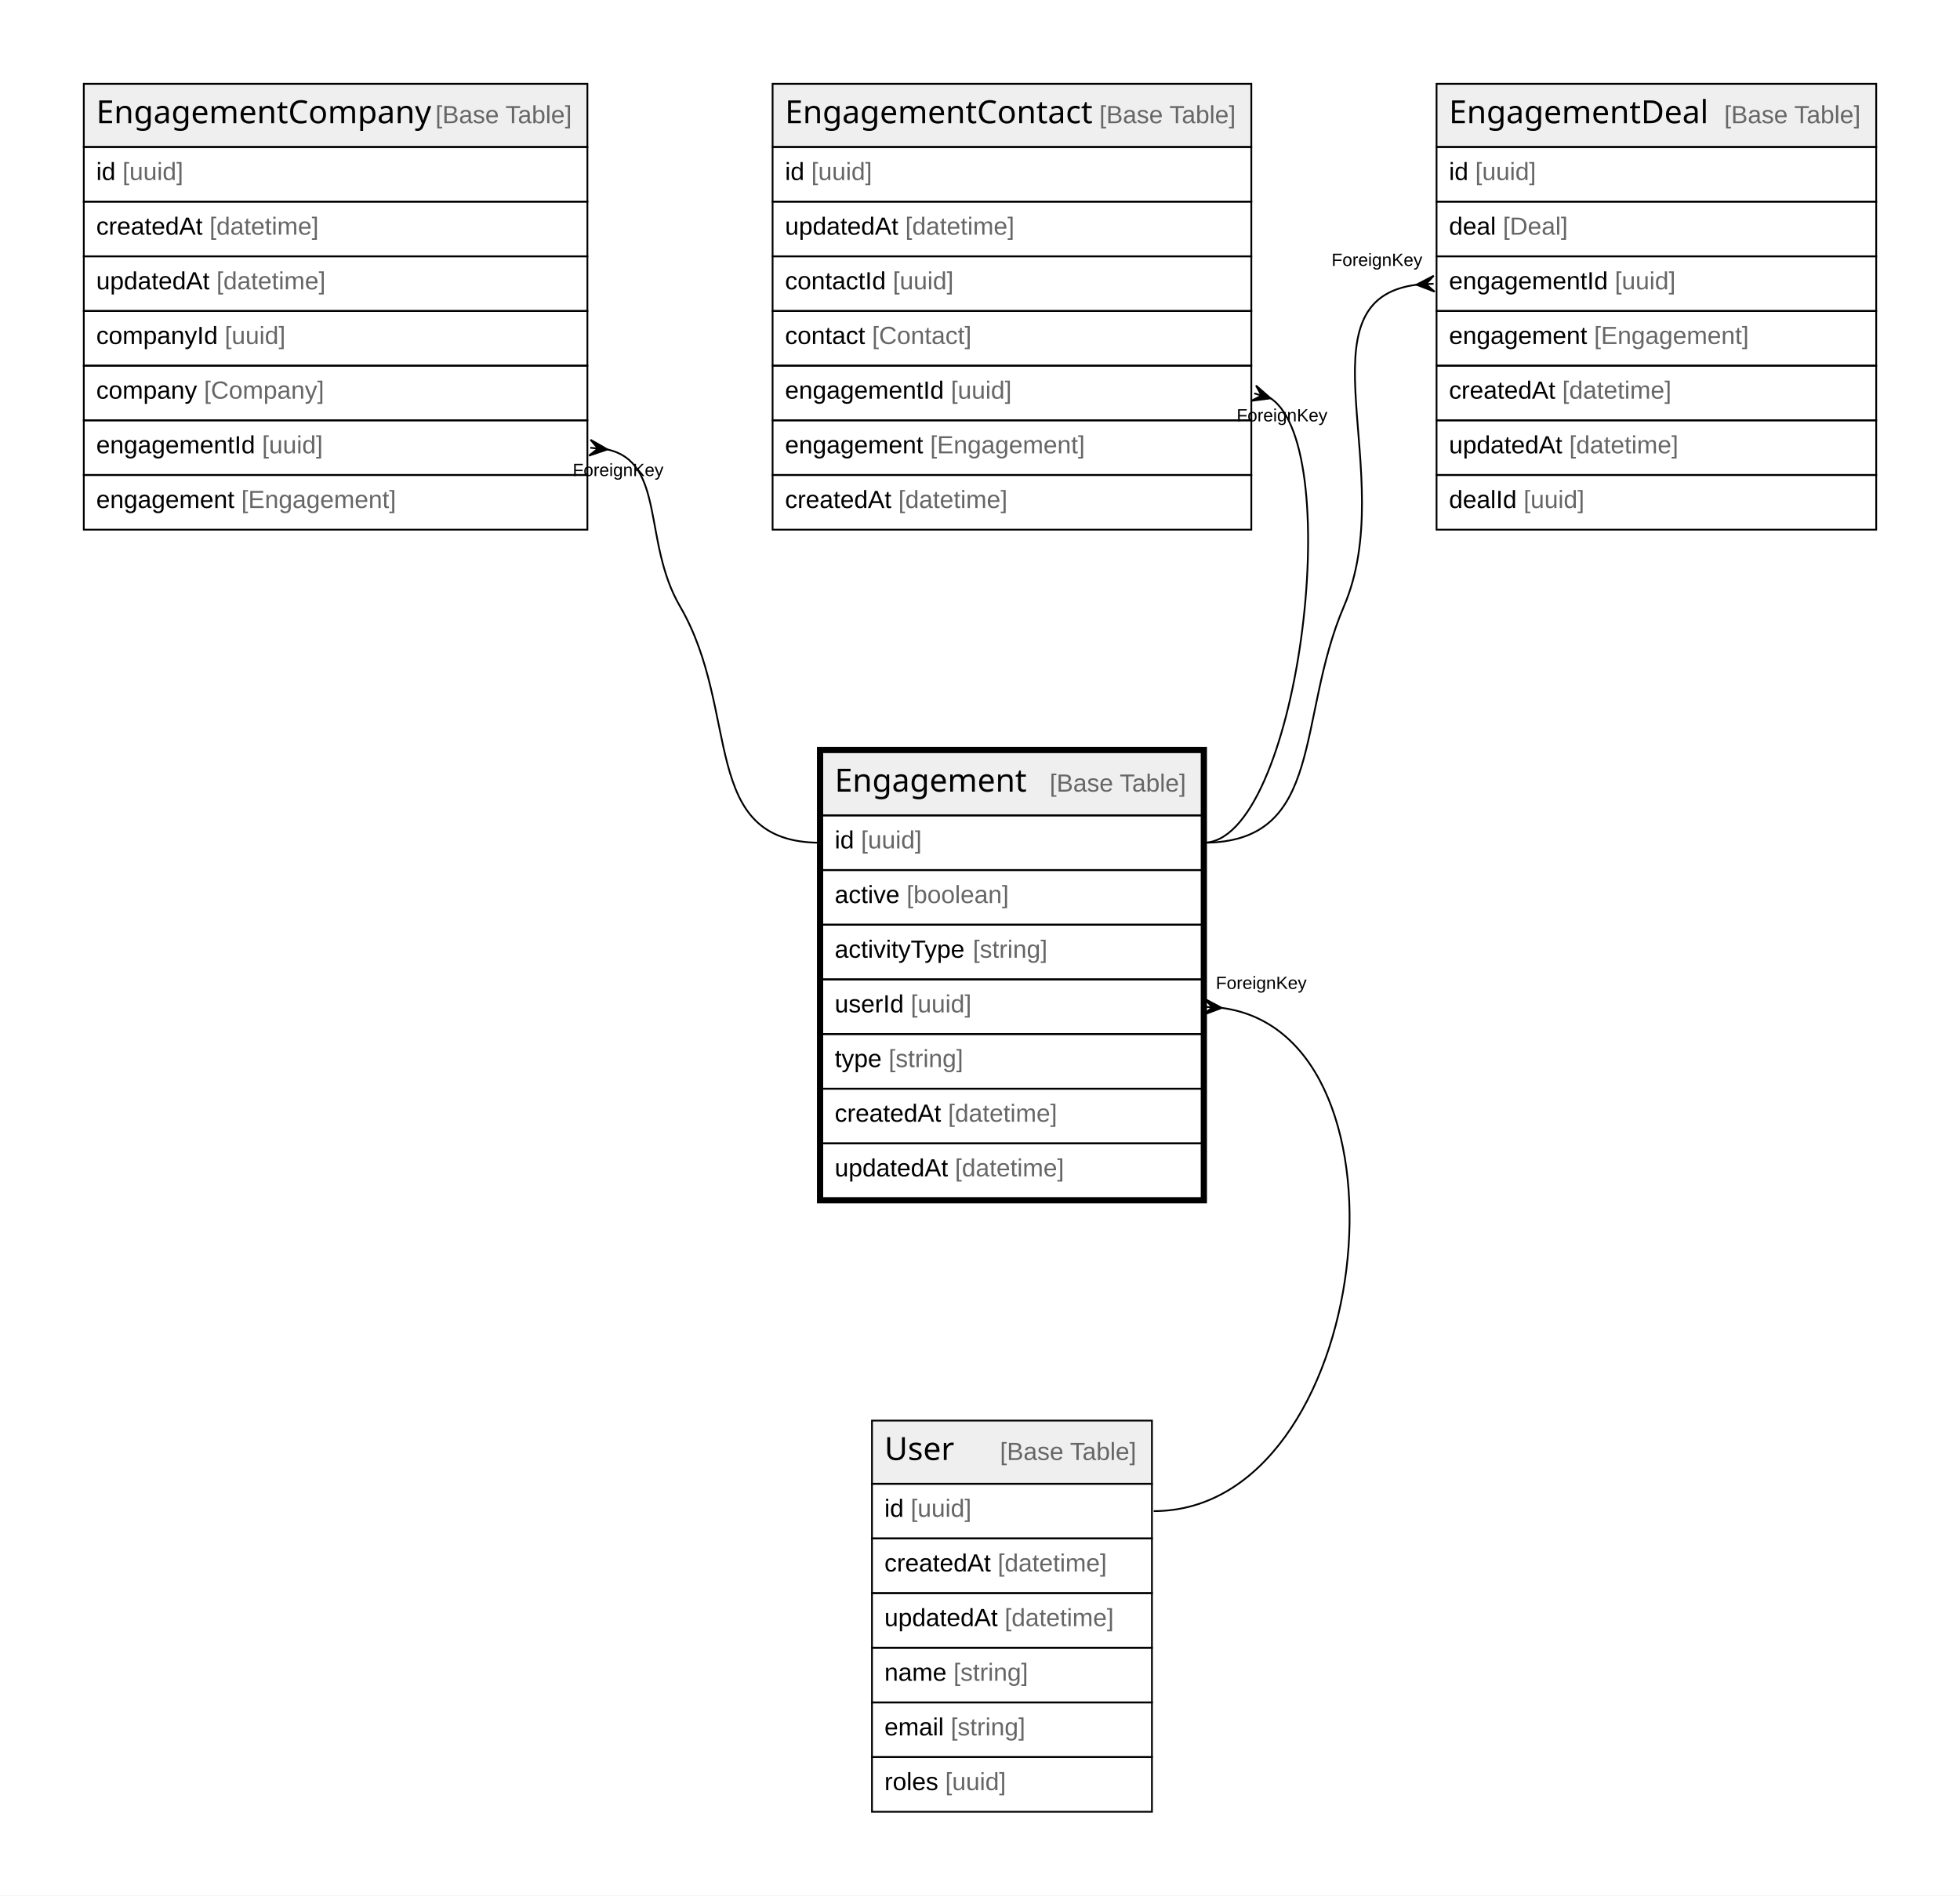
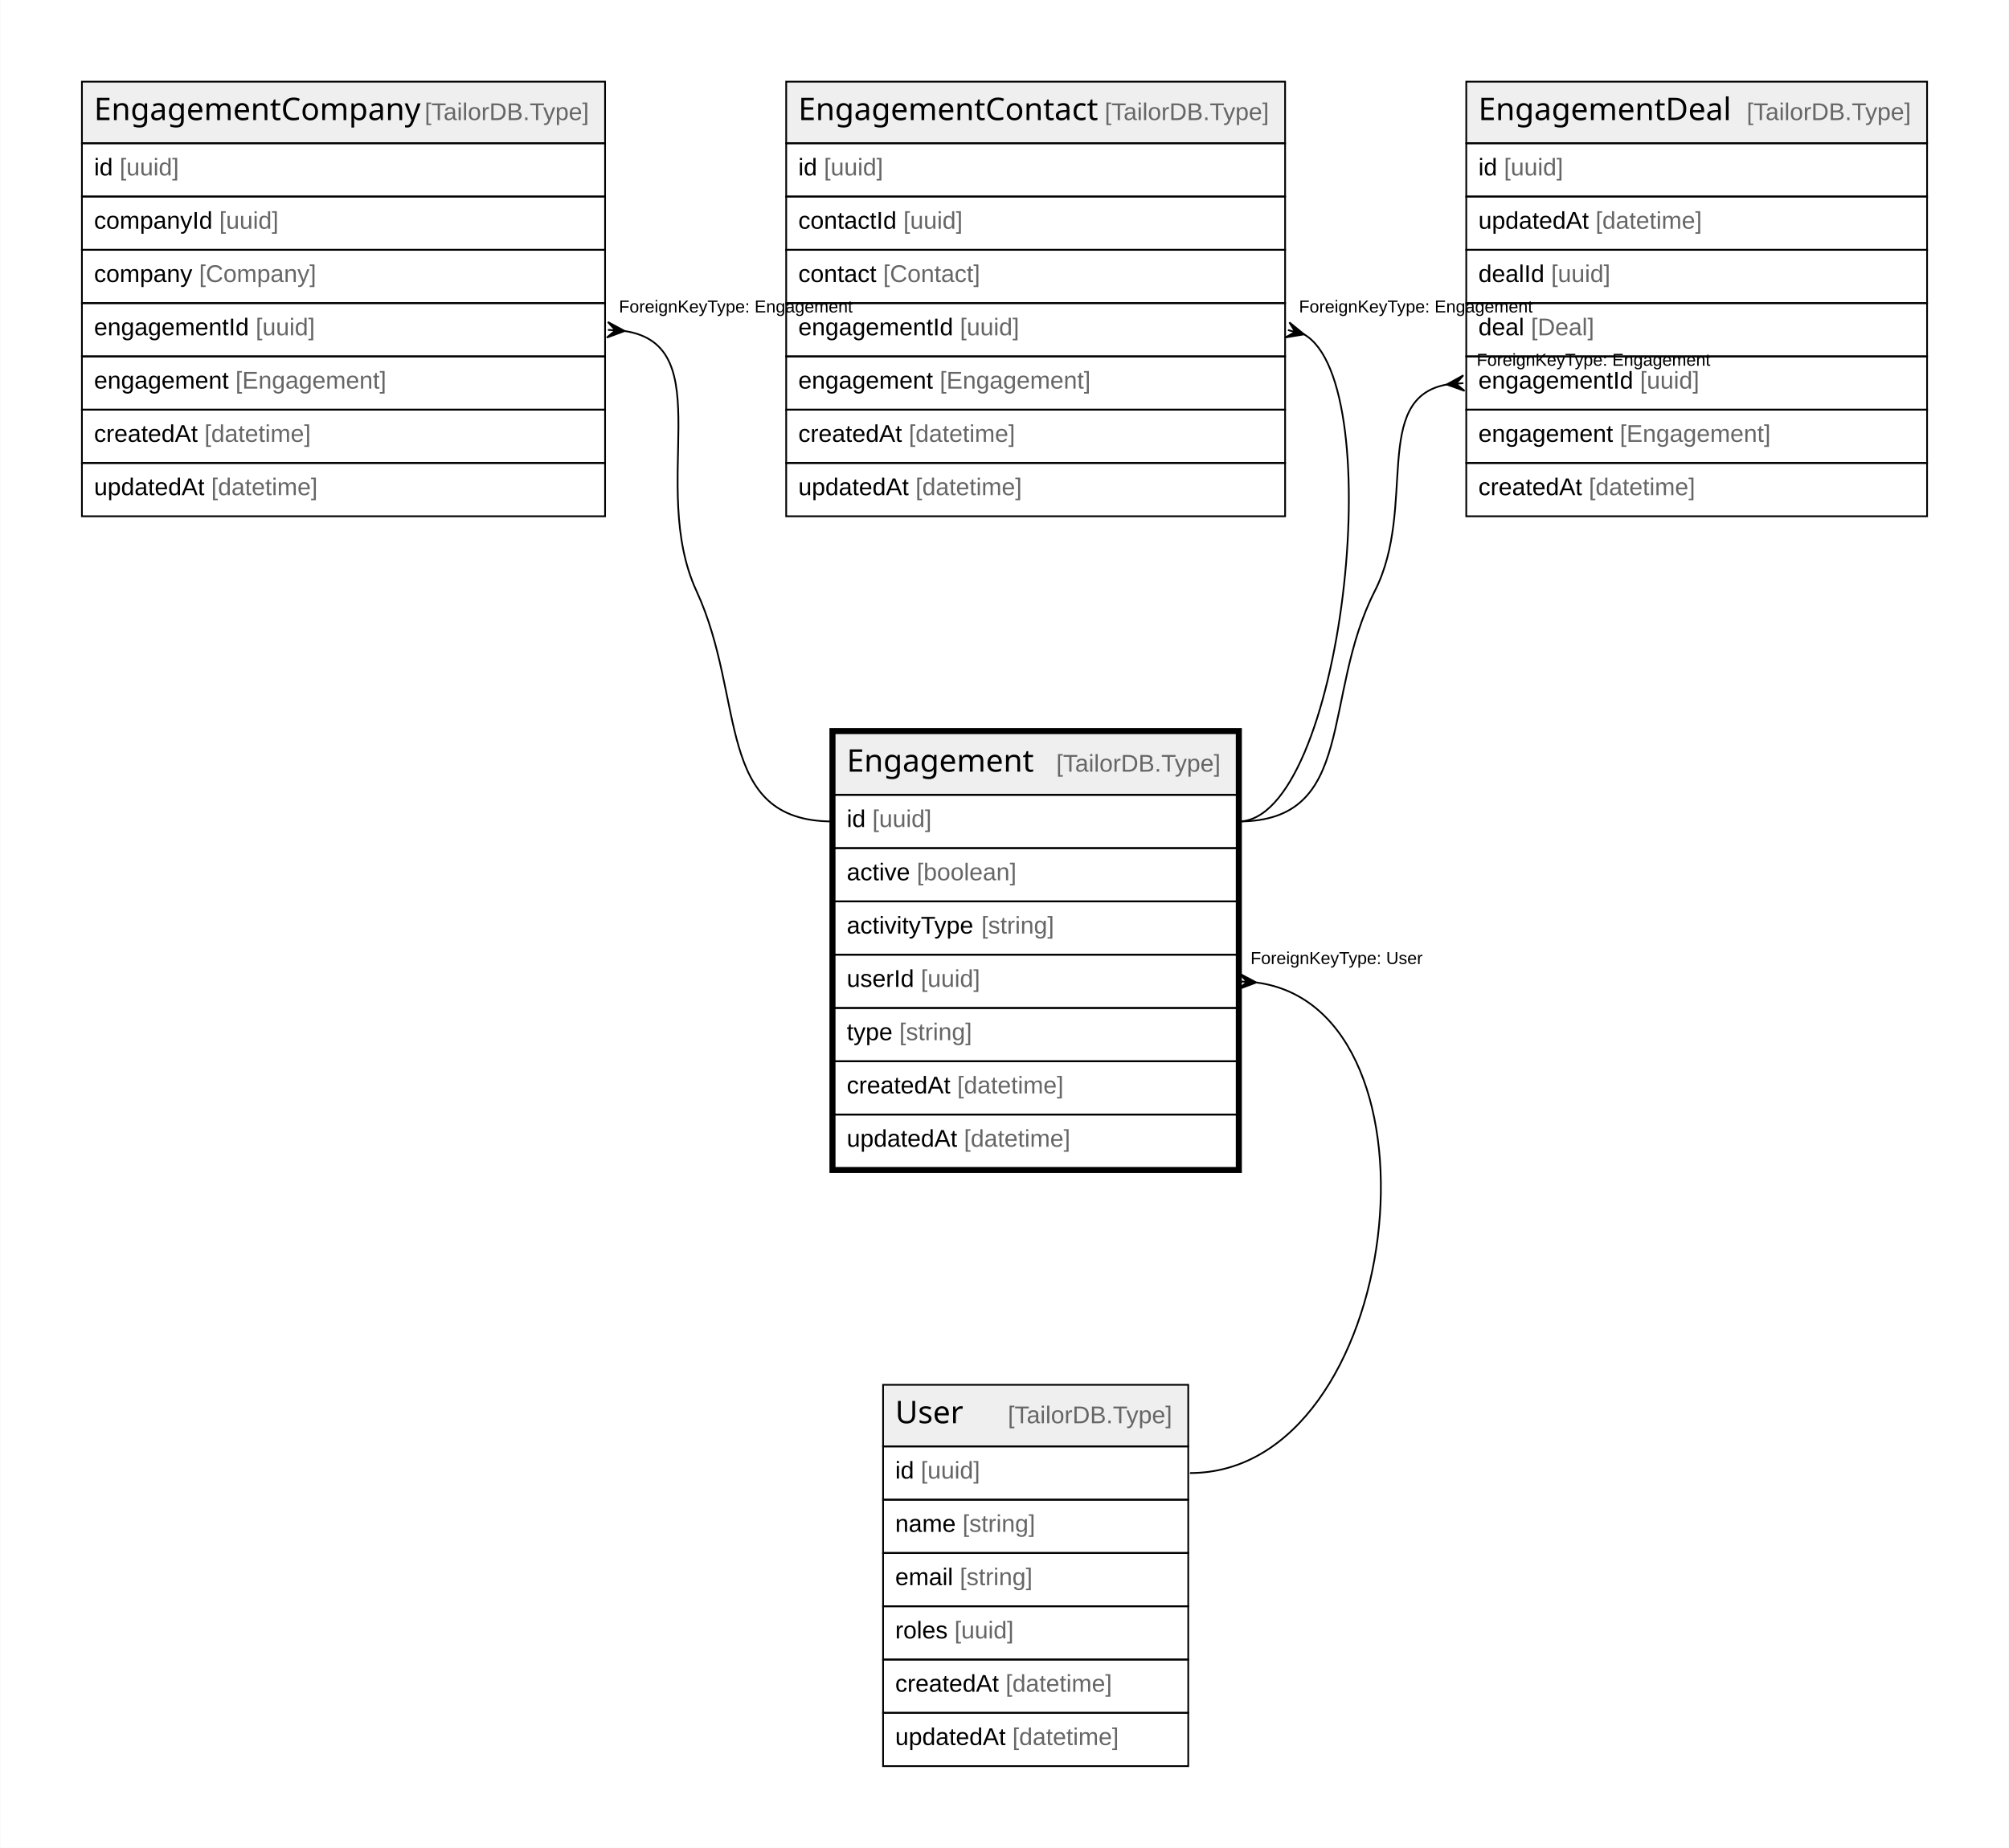
- <svg xmlns="http://www.w3.org/2000/svg" width="1104pt" height="1068pt" viewBox="0.00 0.00 1104.07 1068.00">
+ <svg xmlns="http://www.w3.org/2000/svg" width="1161pt" height="1068pt" viewBox="0.00 0.00 1160.72 1068.00">
  <g id="graph0" class="graph" transform="scale(1 1) rotate(0) translate(4 1064)">
-     <polygon fill="white" stroke="none" points="-4,4 -4,-1064 1100.07,-1064 1100.07,4 -4,4" />
+     <polygon fill="white" stroke="none" points="-4,4 -4,-1064 1156.72,-1064 1156.72,4 -4,4" />
    <g id="node1" class="node">
-       <polygon fill="#efefef" stroke="none" points="459.2,-604.6 459.2,-640.2 672.88,-640.2 672.88,-604.6 459.2,-604.6" />
-       <polygon fill="none" stroke="black" points="459.2,-604.6 459.2,-640.2 672.88,-640.2 672.88,-604.6 459.2,-604.6" />
-       <text text-anchor="start" x="466.2" y="-618" font-family="Arial Bold" font-size="18.00">Engagement</text>
-       <text text-anchor="start" x="556.16" y="-618" font-family="Arial" font-size="14.00">    </text>
-       <text text-anchor="start" x="587.28" y="-618" font-family="Arial" font-size="14.00" fill="#666666">[Base Table]</text>
-       <polygon fill="none" stroke="black" points="459.2,-573.8 459.2,-604.6 672.88,-604.6 672.88,-573.8 459.2,-573.8" />
-       <text text-anchor="start" x="466.2" y="-586" font-family="Arial" font-size="14.00">id </text>
-       <text text-anchor="start" x="480.98" y="-586" font-family="Arial" font-size="14.00" fill="#666666">[uuid]</text>
-       <polygon fill="none" stroke="black" points="459.2,-543 459.2,-573.8 672.88,-573.8 672.88,-543 459.2,-543" />
-       <text text-anchor="start" x="466.2" y="-555.2" font-family="Arial" font-size="14.00">active </text>
-       <text text-anchor="start" x="506.66" y="-555.2" font-family="Arial" font-size="14.00" fill="#666666">[boolean]</text>
-       <polygon fill="none" stroke="black" points="459.2,-512.2 459.2,-543 672.88,-543 672.88,-512.2 459.2,-512.2" />
-       <text text-anchor="start" x="466.2" y="-524.4" font-family="Arial" font-size="14.00">activityType </text>
-       <text text-anchor="start" x="544" y="-524.4" font-family="Arial" font-size="14.00" fill="#666666">[string]</text>
-       <polygon fill="none" stroke="black" points="459.2,-481.4 459.2,-512.2 672.88,-512.2 672.88,-481.4 459.2,-481.4" />
-       <text text-anchor="start" x="466.2" y="-493.6" font-family="Arial" font-size="14.00">userId </text>
-       <text text-anchor="start" x="509" y="-493.6" font-family="Arial" font-size="14.00" fill="#666666">[uuid]</text>
-       <polygon fill="none" stroke="black" points="459.2,-450.6 459.2,-481.4 672.88,-481.4 672.88,-450.6 459.2,-450.6" />
-       <text text-anchor="start" x="466.2" y="-462.8" font-family="Arial" font-size="14.00">type </text>
-       <text text-anchor="start" x="496.55" y="-462.8" font-family="Arial" font-size="14.00" fill="#666666">[string]</text>
-       <polygon fill="none" stroke="black" points="459.2,-419.8 459.2,-450.6 672.88,-450.6 672.88,-419.8 459.2,-419.8" />
-       <text text-anchor="start" x="466.2" y="-432" font-family="Arial" font-size="14.00">createdAt </text>
-       <text text-anchor="start" x="530.01" y="-432" font-family="Arial" font-size="14.00" fill="#666666">[datetime]</text>
-       <polygon fill="none" stroke="black" points="459.2,-389 459.2,-419.8 672.88,-419.8 672.88,-389 459.2,-389" />
-       <text text-anchor="start" x="466.2" y="-401.2" font-family="Arial" font-size="14.00">updatedAt </text>
-       <text text-anchor="start" x="533.92" y="-401.2" font-family="Arial" font-size="14.00" fill="#666666">[datetime]</text>
-       <polygon fill="none" stroke="black" stroke-width="3" points="457.7,-387.5 457.7,-641.7 674.38,-641.7 674.38,-387.5 457.7,-387.5" />
+       <polygon fill="#efefef" stroke="none" points="478.2,-604.6 478.2,-640.2 710.53,-640.2 710.53,-604.6 478.2,-604.6" />
+       <polygon fill="none" stroke="black" points="478.2,-604.6 478.2,-640.2 710.53,-640.2 710.53,-604.6 478.2,-604.6" />
+       <text text-anchor="start" x="485.2" y="-618" font-family="Arial Bold" font-size="18.00">Engagement</text>
+       <text text-anchor="start" x="575.16" y="-618" font-family="Arial" font-size="14.00">    </text>
+       <text text-anchor="start" x="606.28" y="-618" font-family="Arial" font-size="14.00" fill="#666666">[TailorDB.Type]</text>
+       <polygon fill="none" stroke="black" points="478.2,-573.8 478.2,-604.6 710.53,-604.6 710.53,-573.8 478.2,-573.8" />
+       <text text-anchor="start" x="485.2" y="-586" font-family="Arial" font-size="14.00">id </text>
+       <text text-anchor="start" x="499.98" y="-586" font-family="Arial" font-size="14.00" fill="#666666">[uuid]</text>
+       <polygon fill="none" stroke="black" points="478.2,-543 478.2,-573.8 710.53,-573.8 710.53,-543 478.2,-543" />
+       <text text-anchor="start" x="485.2" y="-555.2" font-family="Arial" font-size="14.00">active </text>
+       <text text-anchor="start" x="525.66" y="-555.2" font-family="Arial" font-size="14.00" fill="#666666">[boolean]</text>
+       <polygon fill="none" stroke="black" points="478.2,-512.2 478.2,-543 710.53,-543 710.53,-512.2 478.2,-512.2" />
+       <text text-anchor="start" x="485.2" y="-524.4" font-family="Arial" font-size="14.00">activityType </text>
+       <text text-anchor="start" x="563" y="-524.4" font-family="Arial" font-size="14.00" fill="#666666">[string]</text>
+       <polygon fill="none" stroke="black" points="478.2,-481.4 478.2,-512.2 710.53,-512.2 710.53,-481.4 478.2,-481.4" />
+       <text text-anchor="start" x="485.2" y="-493.6" font-family="Arial" font-size="14.00">userId </text>
+       <text text-anchor="start" x="528" y="-493.6" font-family="Arial" font-size="14.00" fill="#666666">[uuid]</text>
+       <polygon fill="none" stroke="black" points="478.2,-450.6 478.2,-481.4 710.53,-481.4 710.53,-450.6 478.2,-450.6" />
+       <text text-anchor="start" x="485.2" y="-462.8" font-family="Arial" font-size="14.00">type </text>
+       <text text-anchor="start" x="515.55" y="-462.8" font-family="Arial" font-size="14.00" fill="#666666">[string]</text>
+       <polygon fill="none" stroke="black" points="478.2,-419.8 478.2,-450.6 710.53,-450.6 710.53,-419.8 478.2,-419.8" />
+       <text text-anchor="start" x="485.2" y="-432" font-family="Arial" font-size="14.00">createdAt </text>
+       <text text-anchor="start" x="549.01" y="-432" font-family="Arial" font-size="14.00" fill="#666666">[datetime]</text>
+       <polygon fill="none" stroke="black" points="478.2,-389 478.2,-419.8 710.53,-419.8 710.53,-389 478.2,-389" />
+       <text text-anchor="start" x="485.2" y="-401.2" font-family="Arial" font-size="14.00">updatedAt </text>
+       <text text-anchor="start" x="552.92" y="-401.2" font-family="Arial" font-size="14.00" fill="#666666">[datetime]</text>
+       <polygon fill="none" stroke="black" stroke-width="3" points="476.7,-387.5 476.7,-641.7 712.03,-641.7 712.03,-387.5 476.7,-387.5" />
    </g>
    <g id="node5" class="node">
-       <polygon fill="#efefef" stroke="none" points="487.19,-228 487.19,-263.6 644.89,-263.6 644.89,-228 487.19,-228" />
-       <polygon fill="none" stroke="black" points="487.19,-228 487.19,-263.6 644.89,-263.6 644.89,-228 487.19,-228" />
-       <text text-anchor="start" x="494.19" y="-241.4" font-family="Arial Bold" font-size="18.00">User</text>
-       <text text-anchor="start" x="528.17" y="-241.4" font-family="Arial" font-size="14.00">    </text>
-       <text text-anchor="start" x="559.29" y="-241.4" font-family="Arial" font-size="14.00" fill="#666666">[Base Table]</text>
-       <polygon fill="none" stroke="black" points="487.19,-197.2 487.19,-228 644.89,-228 644.89,-197.2 487.19,-197.2" />
-       <text text-anchor="start" x="494.19" y="-209.4" font-family="Arial" font-size="14.00">id </text>
-       <text text-anchor="start" x="508.97" y="-209.4" font-family="Arial" font-size="14.00" fill="#666666">[uuid]</text>
-       <polygon fill="none" stroke="black" points="487.19,-166.4 487.19,-197.2 644.89,-197.2 644.89,-166.4 487.19,-166.4" />
-       <text text-anchor="start" x="494.19" y="-178.6" font-family="Arial" font-size="14.00">createdAt </text>
-       <text text-anchor="start" x="558" y="-178.6" font-family="Arial" font-size="14.00" fill="#666666">[datetime]</text>
-       <polygon fill="none" stroke="black" points="487.19,-135.6 487.19,-166.4 644.89,-166.4 644.89,-135.6 487.19,-135.6" />
-       <text text-anchor="start" x="494.19" y="-147.8" font-family="Arial" font-size="14.00">updatedAt </text>
-       <text text-anchor="start" x="561.91" y="-147.8" font-family="Arial" font-size="14.00" fill="#666666">[datetime]</text>
-       <polygon fill="none" stroke="black" points="487.19,-104.8 487.19,-135.6 644.89,-135.6 644.89,-104.8 487.19,-104.8" />
-       <text text-anchor="start" x="494.19" y="-117" font-family="Arial" font-size="14.00">name </text>
-       <text text-anchor="start" x="533.1" y="-117" font-family="Arial" font-size="14.00" fill="#666666">[string]</text>
-       <polygon fill="none" stroke="black" points="487.19,-74 487.19,-104.8 644.89,-104.8 644.89,-74 487.19,-74" />
-       <text text-anchor="start" x="494.19" y="-86.2" font-family="Arial" font-size="14.00">email </text>
-       <text text-anchor="start" x="531.53" y="-86.2" font-family="Arial" font-size="14.00" fill="#666666">[string]</text>
-       <polygon fill="none" stroke="black" points="487.19,-43.2 487.19,-74 644.89,-74 644.89,-43.2 487.19,-43.2" />
-       <text text-anchor="start" x="494.19" y="-55.4" font-family="Arial" font-size="14.00">roles </text>
-       <text text-anchor="start" x="528.42" y="-55.4" font-family="Arial" font-size="14.00" fill="#666666">[uuid]</text>
+       <polygon fill="#efefef" stroke="none" points="506.19,-228 506.19,-263.6 682.54,-263.6 682.54,-228 506.19,-228" />
+       <polygon fill="none" stroke="black" points="506.19,-228 506.19,-263.6 682.54,-263.6 682.54,-228 506.19,-228" />
+       <text text-anchor="start" x="513.19" y="-241.4" font-family="Arial Bold" font-size="18.00">User</text>
+       <text text-anchor="start" x="547.17" y="-241.4" font-family="Arial" font-size="14.00">    </text>
+       <text text-anchor="start" x="578.29" y="-241.4" font-family="Arial" font-size="14.00" fill="#666666">[TailorDB.Type]</text>
+       <polygon fill="none" stroke="black" points="506.19,-197.2 506.19,-228 682.54,-228 682.54,-197.2 506.19,-197.2" />
+       <text text-anchor="start" x="513.19" y="-209.4" font-family="Arial" font-size="14.00">id </text>
+       <text text-anchor="start" x="527.97" y="-209.4" font-family="Arial" font-size="14.00" fill="#666666">[uuid]</text>
+       <polygon fill="none" stroke="black" points="506.19,-166.4 506.19,-197.2 682.54,-197.2 682.54,-166.4 506.19,-166.4" />
+       <text text-anchor="start" x="513.19" y="-178.6" font-family="Arial" font-size="14.00">name </text>
+       <text text-anchor="start" x="552.1" y="-178.6" font-family="Arial" font-size="14.00" fill="#666666">[string]</text>
+       <polygon fill="none" stroke="black" points="506.19,-135.6 506.19,-166.4 682.54,-166.4 682.54,-135.6 506.19,-135.6" />
+       <text text-anchor="start" x="513.19" y="-147.8" font-family="Arial" font-size="14.00">email </text>
+       <text text-anchor="start" x="550.53" y="-147.8" font-family="Arial" font-size="14.00" fill="#666666">[string]</text>
+       <polygon fill="none" stroke="black" points="506.19,-104.8 506.19,-135.6 682.54,-135.6 682.54,-104.8 506.19,-104.8" />
+       <text text-anchor="start" x="513.19" y="-117" font-family="Arial" font-size="14.00">roles </text>
+       <text text-anchor="start" x="547.42" y="-117" font-family="Arial" font-size="14.00" fill="#666666">[uuid]</text>
+       <polygon fill="none" stroke="black" points="506.19,-74 506.19,-104.8 682.54,-104.8 682.54,-74 506.19,-74" />
+       <text text-anchor="start" x="513.19" y="-86.2" font-family="Arial" font-size="14.00">createdAt </text>
+       <text text-anchor="start" x="577" y="-86.2" font-family="Arial" font-size="14.00" fill="#666666">[datetime]</text>
+       <polygon fill="none" stroke="black" points="506.19,-43.2 506.19,-74 682.54,-74 682.54,-43.2 506.19,-43.2" />
+       <text text-anchor="start" x="513.19" y="-55.4" font-family="Arial" font-size="14.00">updatedAt </text>
+       <text text-anchor="start" x="580.91" y="-55.4" font-family="Arial" font-size="14.00" fill="#666666">[datetime]</text>
    </g>
    <g id="edge4" class="edge">
-       <path fill="none" stroke="black" d="M684.29,-496.13C799.14,-480.93 769.22,-212.6 645.89,-212.6" />
-       <polygon fill="black" stroke="black" points="684.19,-496.14 673.92,-492.29 678.87,-496.48 674.55,-496.76 674.55,-496.76 674.55,-496.76 678.87,-496.48 674.5,-501.27 684.19,-496.14" />
-       <text text-anchor="start" x="680.88" y="-506.8" font-family="Arial" font-size="10.00">ForeignKey</text>
+       <path fill="none" stroke="black" d="M721.94,-496.13C836.79,-480.93 806.87,-212.6 683.54,-212.6" />
+       <polygon fill="black" stroke="black" points="721.84,-496.14 711.57,-492.29 716.52,-496.48 712.2,-496.76 712.2,-496.76 712.2,-496.76 716.52,-496.48 712.15,-501.27 721.84,-496.14" />
+       <text text-anchor="start" x="718.53" y="-506.8" font-family="Arial" font-size="10.00">ForeignKeyType: User</text>
    </g>
    <g id="node2" class="node">
-       <polygon fill="#efefef" stroke="none" points="43.2,-981.2 43.2,-1016.8 326.88,-1016.8 326.88,-981.2 43.2,-981.2" />
-       <polygon fill="none" stroke="black" points="43.2,-981.2 43.2,-1016.8 326.88,-1016.8 326.88,-981.2 43.2,-981.2" />
+       <polygon fill="#efefef" stroke="none" points="43.2,-981.2 43.2,-1016.8 345.53,-1016.8 345.53,-981.2 43.2,-981.2" />
+       <polygon fill="none" stroke="black" points="43.2,-981.2 43.2,-1016.8 345.53,-1016.8 345.53,-981.2 43.2,-981.2" />
      <text text-anchor="start" x="50.2" y="-994.6" font-family="Arial Bold" font-size="18.00">EngagementCompany</text>
      <text text-anchor="start" x="210.16" y="-994.6" font-family="Arial" font-size="14.00">    </text>
-       <text text-anchor="start" x="241.28" y="-994.6" font-family="Arial" font-size="14.00" fill="#666666">[Base Table]</text>
-       <polygon fill="none" stroke="black" points="43.2,-950.4 43.2,-981.2 326.88,-981.2 326.88,-950.4 43.2,-950.4" />
+       <text text-anchor="start" x="241.28" y="-994.6" font-family="Arial" font-size="14.00" fill="#666666">[TailorDB.Type]</text>
+       <polygon fill="none" stroke="black" points="43.2,-950.4 43.2,-981.2 345.53,-981.2 345.53,-950.4 43.2,-950.4" />
      <text text-anchor="start" x="50.2" y="-962.6" font-family="Arial" font-size="14.00">id </text>
      <text text-anchor="start" x="64.99" y="-962.6" font-family="Arial" font-size="14.00" fill="#666666">[uuid]</text>
-       <polygon fill="none" stroke="black" points="43.2,-919.6 43.2,-950.4 326.88,-950.4 326.88,-919.6 43.2,-919.6" />
-       <text text-anchor="start" x="50.2" y="-931.8" font-family="Arial" font-size="14.00">createdAt </text>
-       <text text-anchor="start" x="114.01" y="-931.8" font-family="Arial" font-size="14.00" fill="#666666">[datetime]</text>
-       <polygon fill="none" stroke="black" points="43.2,-888.8 43.2,-919.6 326.88,-919.6 326.88,-888.8 43.2,-888.8" />
-       <text text-anchor="start" x="50.2" y="-901" font-family="Arial" font-size="14.00">updatedAt </text>
-       <text text-anchor="start" x="117.92" y="-901" font-family="Arial" font-size="14.00" fill="#666666">[datetime]</text>
-       <polygon fill="none" stroke="black" points="43.2,-858 43.2,-888.8 326.88,-888.8 326.88,-858 43.2,-858" />
-       <text text-anchor="start" x="50.2" y="-870.2" font-family="Arial" font-size="14.00">companyId </text>
-       <text text-anchor="start" x="122.57" y="-870.2" font-family="Arial" font-size="14.00" fill="#666666">[uuid]</text>
-       <polygon fill="none" stroke="black" points="43.2,-827.2 43.2,-858 326.88,-858 326.88,-827.2 43.2,-827.2" />
-       <text text-anchor="start" x="50.2" y="-839.4" font-family="Arial" font-size="14.00">company </text>
-       <text text-anchor="start" x="110.9" y="-839.4" font-family="Arial" font-size="14.00" fill="#666666">[Company]</text>
-       <polygon fill="none" stroke="black" points="43.2,-796.4 43.2,-827.2 326.88,-827.2 326.88,-796.4 43.2,-796.4" />
-       <text text-anchor="start" x="50.2" y="-808.6" font-family="Arial" font-size="14.00">engagementId </text>
-       <text text-anchor="start" x="143.61" y="-808.6" font-family="Arial" font-size="14.00" fill="#666666">[uuid]</text>
-       <polygon fill="none" stroke="black" points="43.2,-765.6 43.2,-796.4 326.88,-796.4 326.88,-765.6 43.2,-765.6" />
-       <text text-anchor="start" x="50.2" y="-777.8" font-family="Arial" font-size="14.00">engagement </text>
-       <text text-anchor="start" x="131.93" y="-777.8" font-family="Arial" font-size="14.00" fill="#666666">[Engagement]</text>
+       <polygon fill="none" stroke="black" points="43.2,-919.6 43.2,-950.4 345.53,-950.4 345.53,-919.6 43.2,-919.6" />
+       <text text-anchor="start" x="50.2" y="-931.8" font-family="Arial" font-size="14.00">companyId </text>
+       <text text-anchor="start" x="122.57" y="-931.8" font-family="Arial" font-size="14.00" fill="#666666">[uuid]</text>
+       <polygon fill="none" stroke="black" points="43.2,-888.8 43.2,-919.6 345.53,-919.6 345.53,-888.8 43.2,-888.8" />
+       <text text-anchor="start" x="50.2" y="-901" font-family="Arial" font-size="14.00">company </text>
+       <text text-anchor="start" x="110.9" y="-901" font-family="Arial" font-size="14.00" fill="#666666">[Company]</text>
+       <polygon fill="none" stroke="black" points="43.2,-858 43.2,-888.8 345.53,-888.8 345.53,-858 43.2,-858" />
+       <text text-anchor="start" x="50.2" y="-870.2" font-family="Arial" font-size="14.00">engagementId </text>
+       <text text-anchor="start" x="143.61" y="-870.2" font-family="Arial" font-size="14.00" fill="#666666">[uuid]</text>
+       <polygon fill="none" stroke="black" points="43.2,-827.2 43.2,-858 345.53,-858 345.53,-827.2 43.2,-827.2" />
+       <text text-anchor="start" x="50.2" y="-839.4" font-family="Arial" font-size="14.00">engagement </text>
+       <text text-anchor="start" x="131.93" y="-839.4" font-family="Arial" font-size="14.00" fill="#666666">[Engagement]</text>
+       <polygon fill="none" stroke="black" points="43.2,-796.4 43.2,-827.2 345.53,-827.2 345.53,-796.4 43.2,-796.4" />
+       <text text-anchor="start" x="50.2" y="-808.6" font-family="Arial" font-size="14.00">createdAt </text>
+       <text text-anchor="start" x="114.01" y="-808.6" font-family="Arial" font-size="14.00" fill="#666666">[datetime]</text>
+       <polygon fill="none" stroke="black" points="43.2,-765.6 43.2,-796.4 345.53,-796.4 345.53,-765.6 43.2,-765.6" />
+       <text text-anchor="start" x="50.2" y="-777.8" font-family="Arial" font-size="14.00">updatedAt </text>
+       <text text-anchor="start" x="117.92" y="-777.8" font-family="Arial" font-size="14.00" fill="#666666">[datetime]</text>
    </g>
    <g id="edge1" class="edge">
-       <path fill="none" stroke="black" d="M337.92,-810.83C371.03,-803.69 357.87,-758.7 379.04,-722.4 413.73,-662.91 389.33,-589.2 458.2,-589.2" />
-       <polygon fill="black" stroke="black" points="338.16,-810.8 327.78,-807.29 332.85,-811.32 328.54,-811.74 328.54,-811.74 328.54,-811.74 332.85,-811.32 328.64,-816.25 338.16,-810.8" />
-       <text text-anchor="start" x="318.59" y="-795.8" font-family="Arial" font-size="10.00">ForeignKey</text>
+       <path fill="none" stroke="black" d="M356.78,-872.69C412.55,-864.33 370.19,-783.42 398.36,-722.4 427.2,-659.94 408.41,-589.2 477.2,-589.2" />
+       <polygon fill="black" stroke="black" points="356.84,-872.69 346.55,-868.89 351.51,-873.06 347.19,-873.35 347.19,-873.35 347.19,-873.35 351.51,-873.06 347.17,-877.87 356.84,-872.69" />
+       <text text-anchor="start" x="353.53" y="-883.4" font-family="Arial" font-size="10.00">ForeignKeyType: Engagement</text>
    </g>
    <g id="node3" class="node">
-       <polygon fill="#efefef" stroke="none" points="431.2,-981.2 431.2,-1016.8 700.87,-1016.8 700.87,-981.2 431.2,-981.2" />
-       <polygon fill="none" stroke="black" points="431.2,-981.2 431.2,-1016.8 700.87,-1016.8 700.87,-981.2 431.2,-981.2" />
-       <text text-anchor="start" x="438.2" y="-994.6" font-family="Arial Bold" font-size="18.00">EngagementContact</text>
-       <text text-anchor="start" x="584.16" y="-994.6" font-family="Arial" font-size="14.00">    </text>
-       <text text-anchor="start" x="615.27" y="-994.6" font-family="Arial" font-size="14.00" fill="#666666">[Base Table]</text>
-       <polygon fill="none" stroke="black" points="431.2,-950.4 431.2,-981.2 700.87,-981.2 700.87,-950.4 431.2,-950.4" />
-       <text text-anchor="start" x="438.2" y="-962.6" font-family="Arial" font-size="14.00">id </text>
-       <text text-anchor="start" x="452.99" y="-962.6" font-family="Arial" font-size="14.00" fill="#666666">[uuid]</text>
-       <polygon fill="none" stroke="black" points="431.2,-919.6 431.2,-950.4 700.87,-950.4 700.87,-919.6 431.2,-919.6" />
-       <text text-anchor="start" x="438.2" y="-931.8" font-family="Arial" font-size="14.00">updatedAt </text>
-       <text text-anchor="start" x="505.93" y="-931.8" font-family="Arial" font-size="14.00" fill="#666666">[datetime]</text>
-       <polygon fill="none" stroke="black" points="431.2,-888.8 431.2,-919.6 700.87,-919.6 700.87,-888.8 431.2,-888.8" />
-       <text text-anchor="start" x="438.2" y="-901" font-family="Arial" font-size="14.00">contactId </text>
-       <text text-anchor="start" x="498.91" y="-901" font-family="Arial" font-size="14.00" fill="#666666">[uuid]</text>
-       <polygon fill="none" stroke="black" points="431.2,-858 431.2,-888.8 700.87,-888.8 700.87,-858 431.2,-858" />
-       <text text-anchor="start" x="438.2" y="-870.2" font-family="Arial" font-size="14.00">contact </text>
-       <text text-anchor="start" x="487.23" y="-870.2" font-family="Arial" font-size="14.00" fill="#666666">[Contact]</text>
-       <polygon fill="none" stroke="black" points="431.2,-827.2 431.2,-858 700.87,-858 700.87,-827.2 431.2,-827.2" />
-       <text text-anchor="start" x="438.2" y="-839.4" font-family="Arial" font-size="14.00">engagementId </text>
-       <text text-anchor="start" x="531.61" y="-839.4" font-family="Arial" font-size="14.00" fill="#666666">[uuid]</text>
-       <polygon fill="none" stroke="black" points="431.2,-796.4 431.2,-827.2 700.87,-827.2 700.87,-796.4 431.2,-796.4" />
-       <text text-anchor="start" x="438.2" y="-808.6" font-family="Arial" font-size="14.00">engagement </text>
-       <text text-anchor="start" x="519.94" y="-808.6" font-family="Arial" font-size="14.00" fill="#666666">[Engagement]</text>
-       <polygon fill="none" stroke="black" points="431.2,-765.6 431.2,-796.4 700.87,-796.4 700.87,-765.6 431.2,-765.6" />
-       <text text-anchor="start" x="438.2" y="-777.8" font-family="Arial" font-size="14.00">createdAt </text>
-       <text text-anchor="start" x="502.02" y="-777.8" font-family="Arial" font-size="14.00" fill="#666666">[datetime]</text>
+       <polygon fill="#efefef" stroke="none" points="450.2,-981.2 450.2,-1016.8 738.52,-1016.8 738.52,-981.2 450.2,-981.2" />
+       <polygon fill="none" stroke="black" points="450.2,-981.2 450.2,-1016.8 738.52,-1016.8 738.52,-981.2 450.2,-981.2" />
+       <text text-anchor="start" x="457.2" y="-994.6" font-family="Arial Bold" font-size="18.00">EngagementContact</text>
+       <text text-anchor="start" x="603.16" y="-994.6" font-family="Arial" font-size="14.00">    </text>
+       <text text-anchor="start" x="634.27" y="-994.6" font-family="Arial" font-size="14.00" fill="#666666">[TailorDB.Type]</text>
+       <polygon fill="none" stroke="black" points="450.2,-950.4 450.2,-981.2 738.52,-981.2 738.52,-950.4 450.2,-950.4" />
+       <text text-anchor="start" x="457.2" y="-962.6" font-family="Arial" font-size="14.00">id </text>
+       <text text-anchor="start" x="471.99" y="-962.6" font-family="Arial" font-size="14.00" fill="#666666">[uuid]</text>
+       <polygon fill="none" stroke="black" points="450.2,-919.6 450.2,-950.4 738.52,-950.4 738.52,-919.6 450.2,-919.6" />
+       <text text-anchor="start" x="457.2" y="-931.8" font-family="Arial" font-size="14.00">contactId </text>
+       <text text-anchor="start" x="517.91" y="-931.8" font-family="Arial" font-size="14.00" fill="#666666">[uuid]</text>
+       <polygon fill="none" stroke="black" points="450.2,-888.8 450.2,-919.6 738.52,-919.6 738.52,-888.8 450.2,-888.8" />
+       <text text-anchor="start" x="457.2" y="-901" font-family="Arial" font-size="14.00">contact </text>
+       <text text-anchor="start" x="506.23" y="-901" font-family="Arial" font-size="14.00" fill="#666666">[Contact]</text>
+       <polygon fill="none" stroke="black" points="450.2,-858 450.2,-888.8 738.52,-888.8 738.52,-858 450.2,-858" />
+       <text text-anchor="start" x="457.2" y="-870.2" font-family="Arial" font-size="14.00">engagementId </text>
+       <text text-anchor="start" x="550.61" y="-870.2" font-family="Arial" font-size="14.00" fill="#666666">[uuid]</text>
+       <polygon fill="none" stroke="black" points="450.2,-827.2 450.2,-858 738.52,-858 738.52,-827.2 450.2,-827.2" />
+       <text text-anchor="start" x="457.2" y="-839.4" font-family="Arial" font-size="14.00">engagement </text>
+       <text text-anchor="start" x="538.94" y="-839.4" font-family="Arial" font-size="14.00" fill="#666666">[Engagement]</text>
+       <polygon fill="none" stroke="black" points="450.2,-796.4 450.2,-827.2 738.52,-827.2 738.52,-796.4 450.2,-796.4" />
+       <text text-anchor="start" x="457.2" y="-808.6" font-family="Arial" font-size="14.00">createdAt </text>
+       <text text-anchor="start" x="521.02" y="-808.6" font-family="Arial" font-size="14.00" fill="#666666">[datetime]</text>
+       <polygon fill="none" stroke="black" points="450.2,-765.6 450.2,-796.4 738.52,-796.4 738.52,-765.6 450.2,-765.6" />
+       <text text-anchor="start" x="457.2" y="-777.8" font-family="Arial" font-size="14.00">updatedAt </text>
+       <text text-anchor="start" x="524.93" y="-777.8" font-family="Arial" font-size="14.00" fill="#666666">[datetime]</text>
    </g>
    <g id="edge2" class="edge">
-       <path fill="none" stroke="black" d="M711.79,-839.58C754.8,-810.99 726.88,-589.2 673.88,-589.2" />
-       <polygon fill="black" stroke="black" points="711.76,-839.59 700.88,-838.2 706.66,-841.14 702.51,-842.4 702.51,-842.4 702.51,-842.4 706.66,-841.14 703.5,-846.81 711.76,-839.59" />
-       <text text-anchor="start" x="692.59" y="-826.6" font-family="Arial" font-size="10.00">ForeignKey</text>
+       <path fill="none" stroke="black" d="M749.43,-870.77C799.7,-842.12 771.39,-589.2 711.53,-589.2" />
+       <polygon fill="black" stroke="black" points="749.51,-870.75 738.69,-868.96 744.35,-872.12 740.17,-873.23 740.17,-873.23 740.17,-873.23 744.35,-872.12 741,-877.66 749.51,-870.75" />
+       <text text-anchor="start" x="746.52" y="-883.4" font-family="Arial" font-size="10.00">ForeignKeyType: Engagement</text>
    </g>
    <g id="node4" class="node">
-       <polygon fill="#efefef" stroke="none" points="805.21,-981.2 805.21,-1016.8 1052.87,-1016.8 1052.87,-981.2 805.21,-981.2" />
-       <polygon fill="none" stroke="black" points="805.21,-981.2 805.21,-1016.8 1052.87,-1016.8 1052.87,-981.2 805.21,-981.2" />
-       <text text-anchor="start" x="812.21" y="-994.6" font-family="Arial Bold" font-size="18.00">EngagementDeal</text>
-       <text text-anchor="start" x="936.15" y="-994.6" font-family="Arial" font-size="14.00">    </text>
-       <text text-anchor="start" x="967.27" y="-994.6" font-family="Arial" font-size="14.00" fill="#666666">[Base Table]</text>
-       <polygon fill="none" stroke="black" points="805.21,-950.4 805.21,-981.2 1052.87,-981.2 1052.87,-950.4 805.21,-950.4" />
-       <text text-anchor="start" x="812.21" y="-962.6" font-family="Arial" font-size="14.00">id </text>
-       <text text-anchor="start" x="826.99" y="-962.6" font-family="Arial" font-size="14.00" fill="#666666">[uuid]</text>
-       <polygon fill="none" stroke="black" points="805.21,-919.6 805.21,-950.4 1052.87,-950.4 1052.87,-919.6 805.21,-919.6" />
-       <text text-anchor="start" x="812.21" y="-931.8" font-family="Arial" font-size="14.00">deal </text>
-       <text text-anchor="start" x="842.57" y="-931.8" font-family="Arial" font-size="14.00" fill="#666666">[Deal]</text>
-       <polygon fill="none" stroke="black" points="805.21,-888.8 805.21,-919.6 1052.87,-919.6 1052.87,-888.8 805.21,-888.8" />
-       <text text-anchor="start" x="812.21" y="-901" font-family="Arial" font-size="14.00">engagementId </text>
-       <text text-anchor="start" x="905.62" y="-901" font-family="Arial" font-size="14.00" fill="#666666">[uuid]</text>
-       <polygon fill="none" stroke="black" points="805.21,-858 805.21,-888.8 1052.87,-888.8 1052.87,-858 805.21,-858" />
-       <text text-anchor="start" x="812.21" y="-870.2" font-family="Arial" font-size="14.00">engagement </text>
-       <text text-anchor="start" x="893.94" y="-870.2" font-family="Arial" font-size="14.00" fill="#666666">[Engagement]</text>
-       <polygon fill="none" stroke="black" points="805.21,-827.2 805.21,-858 1052.87,-858 1052.87,-827.2 805.21,-827.2" />
-       <text text-anchor="start" x="812.21" y="-839.4" font-family="Arial" font-size="14.00">createdAt </text>
-       <text text-anchor="start" x="876.02" y="-839.4" font-family="Arial" font-size="14.00" fill="#666666">[datetime]</text>
-       <polygon fill="none" stroke="black" points="805.21,-796.4 805.21,-827.2 1052.87,-827.2 1052.87,-796.4 805.21,-796.4" />
-       <text text-anchor="start" x="812.21" y="-808.6" font-family="Arial" font-size="14.00">updatedAt </text>
-       <text text-anchor="start" x="879.93" y="-808.6" font-family="Arial" font-size="14.00" fill="#666666">[datetime]</text>
-       <polygon fill="none" stroke="black" points="805.21,-765.6 805.21,-796.4 1052.87,-796.4 1052.87,-765.6 805.21,-765.6" />
-       <text text-anchor="start" x="812.21" y="-777.8" font-family="Arial" font-size="14.00">dealId </text>
-       <text text-anchor="start" x="854.24" y="-777.8" font-family="Arial" font-size="14.00" fill="#666666">[uuid]</text>
+       <polygon fill="#efefef" stroke="none" points="843.21,-981.2 843.21,-1016.8 1109.52,-1016.8 1109.52,-981.2 843.21,-981.2" />
+       <polygon fill="none" stroke="black" points="843.21,-981.2 843.21,-1016.8 1109.52,-1016.8 1109.52,-981.2 843.21,-981.2" />
+       <text text-anchor="start" x="850.21" y="-994.6" font-family="Arial Bold" font-size="18.00">EngagementDeal</text>
+       <text text-anchor="start" x="974.15" y="-994.6" font-family="Arial" font-size="14.00">    </text>
+       <text text-anchor="start" x="1005.27" y="-994.6" font-family="Arial" font-size="14.00" fill="#666666">[TailorDB.Type]</text>
+       <polygon fill="none" stroke="black" points="843.21,-950.4 843.21,-981.2 1109.52,-981.2 1109.52,-950.4 843.21,-950.4" />
+       <text text-anchor="start" x="850.21" y="-962.6" font-family="Arial" font-size="14.00">id </text>
+       <text text-anchor="start" x="864.99" y="-962.6" font-family="Arial" font-size="14.00" fill="#666666">[uuid]</text>
+       <polygon fill="none" stroke="black" points="843.21,-919.6 843.21,-950.4 1109.52,-950.4 1109.52,-919.6 843.21,-919.6" />
+       <text text-anchor="start" x="850.21" y="-931.8" font-family="Arial" font-size="14.00">updatedAt </text>
+       <text text-anchor="start" x="917.93" y="-931.8" font-family="Arial" font-size="14.00" fill="#666666">[datetime]</text>
+       <polygon fill="none" stroke="black" points="843.21,-888.8 843.21,-919.6 1109.52,-919.6 1109.52,-888.8 843.21,-888.8" />
+       <text text-anchor="start" x="850.21" y="-901" font-family="Arial" font-size="14.00">dealId </text>
+       <text text-anchor="start" x="892.24" y="-901" font-family="Arial" font-size="14.00" fill="#666666">[uuid]</text>
+       <polygon fill="none" stroke="black" points="843.21,-858 843.21,-888.8 1109.52,-888.8 1109.52,-858 843.21,-858" />
+       <text text-anchor="start" x="850.21" y="-870.2" font-family="Arial" font-size="14.00">deal </text>
+       <text text-anchor="start" x="880.57" y="-870.2" font-family="Arial" font-size="14.00" fill="#666666">[Deal]</text>
+       <polygon fill="none" stroke="black" points="843.21,-827.2 843.21,-858 1109.52,-858 1109.52,-827.2 843.21,-827.2" />
+       <text text-anchor="start" x="850.21" y="-839.4" font-family="Arial" font-size="14.00">engagementId </text>
+       <text text-anchor="start" x="943.62" y="-839.4" font-family="Arial" font-size="14.00" fill="#666666">[uuid]</text>
+       <polygon fill="none" stroke="black" points="843.21,-796.4 843.21,-827.2 1109.52,-827.2 1109.52,-796.4 843.21,-796.4" />
+       <text text-anchor="start" x="850.21" y="-808.6" font-family="Arial" font-size="14.00">engagement </text>
+       <text text-anchor="start" x="931.94" y="-808.6" font-family="Arial" font-size="14.00" fill="#666666">[Engagement]</text>
+       <polygon fill="none" stroke="black" points="843.21,-765.6 843.21,-796.4 1109.52,-796.4 1109.52,-765.6 843.21,-765.6" />
+       <text text-anchor="start" x="850.21" y="-777.8" font-family="Arial" font-size="14.00">createdAt </text>
+       <text text-anchor="start" x="914.02" y="-777.8" font-family="Arial" font-size="14.00" fill="#666666">[datetime]</text>
    </g>
    <g id="edge3" class="edge">
-       <path fill="none" stroke="black" d="M794.2,-903.63C725.75,-895.26 784.71,-796.22 753.04,-722.4 725.89,-659.11 742.74,-589.2 673.88,-589.2" />
-       <polygon fill="black" stroke="black" points="793.89,-903.61 803.62,-908.67 799.22,-903.92 803.54,-904.16 803.54,-904.16 803.54,-904.16 799.22,-903.92 804.13,-899.69 793.89,-903.61" />
-       <text text-anchor="start" x="746.07" y="-914.2" font-family="Arial" font-size="10.00">ForeignKey</text>
+       <path fill="none" stroke="black" d="M832.05,-841.77C788,-833.86 815.05,-770.91 790.36,-722.4 759.16,-661.09 780.32,-589.2 711.53,-589.2" />
+       <polygon fill="black" stroke="black" points="831.91,-841.76 841.51,-847.06 837.23,-842.19 841.54,-842.55 841.54,-842.55 841.54,-842.55 837.23,-842.19 842.24,-838.09 831.91,-841.76" />
+       <text text-anchor="start" x="849.21" y="-852.6" font-family="Arial" font-size="10.00">ForeignKeyType: Engagement</text>
    </g>
  </g>
</svg>
